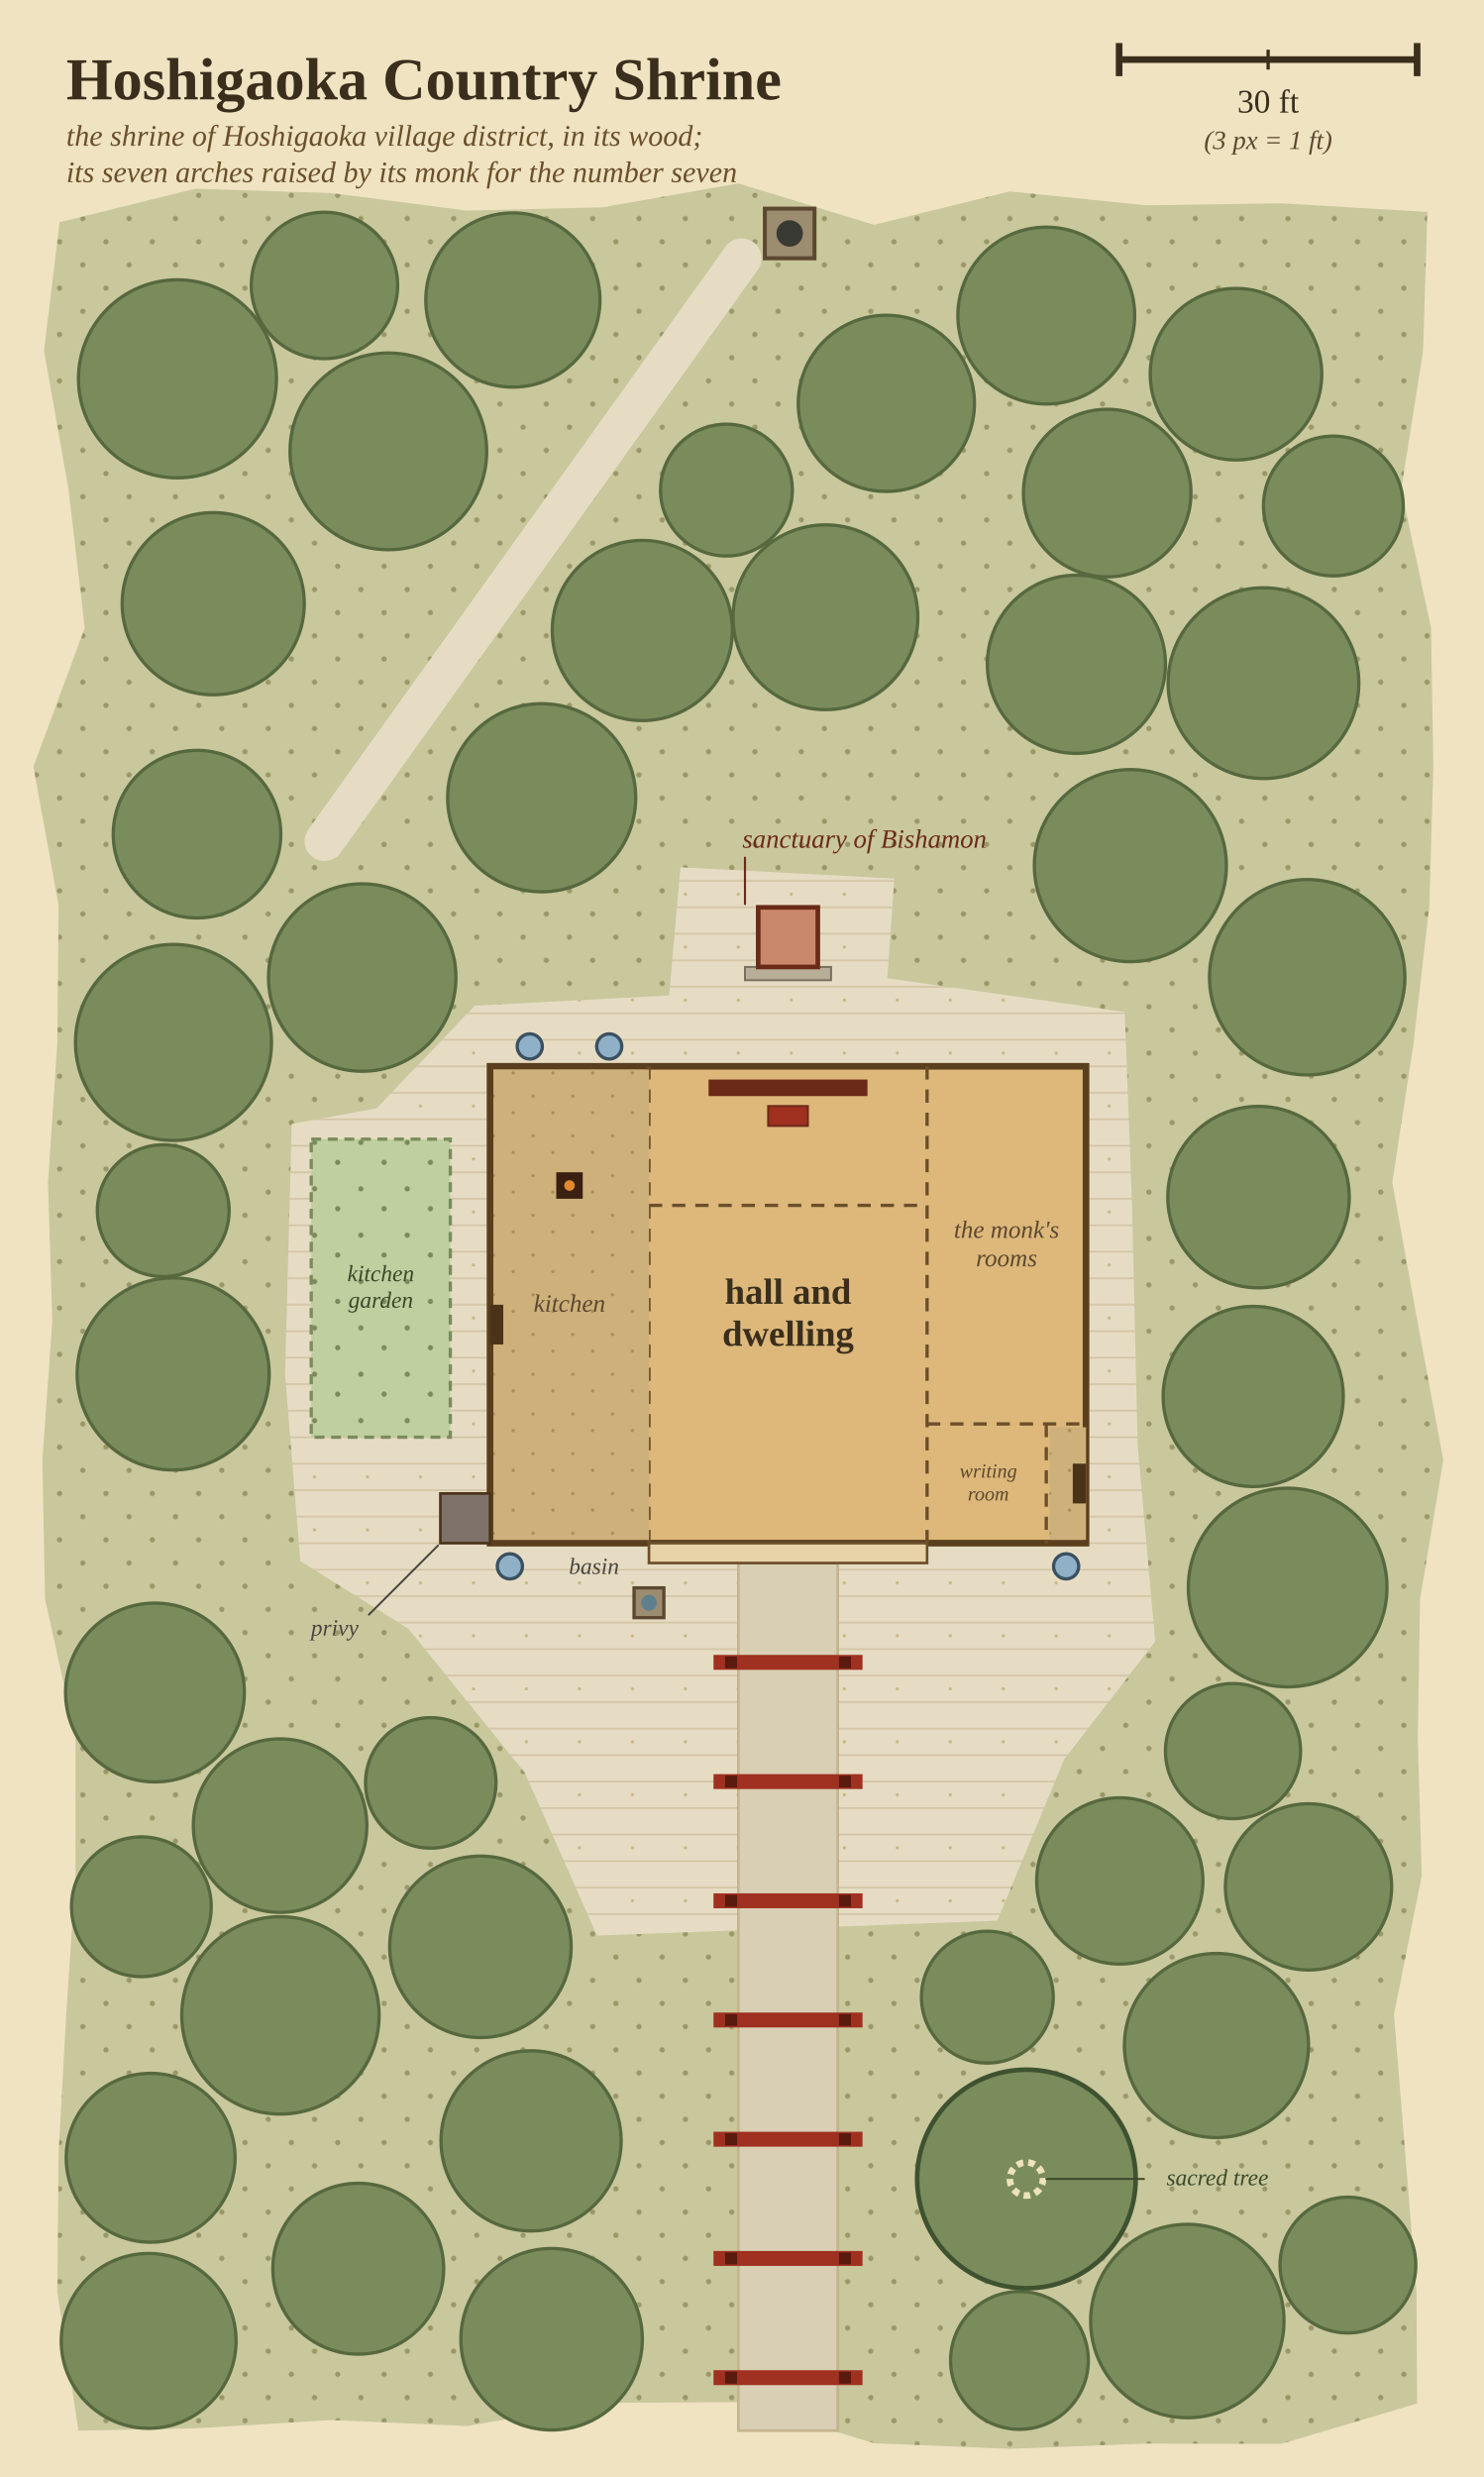
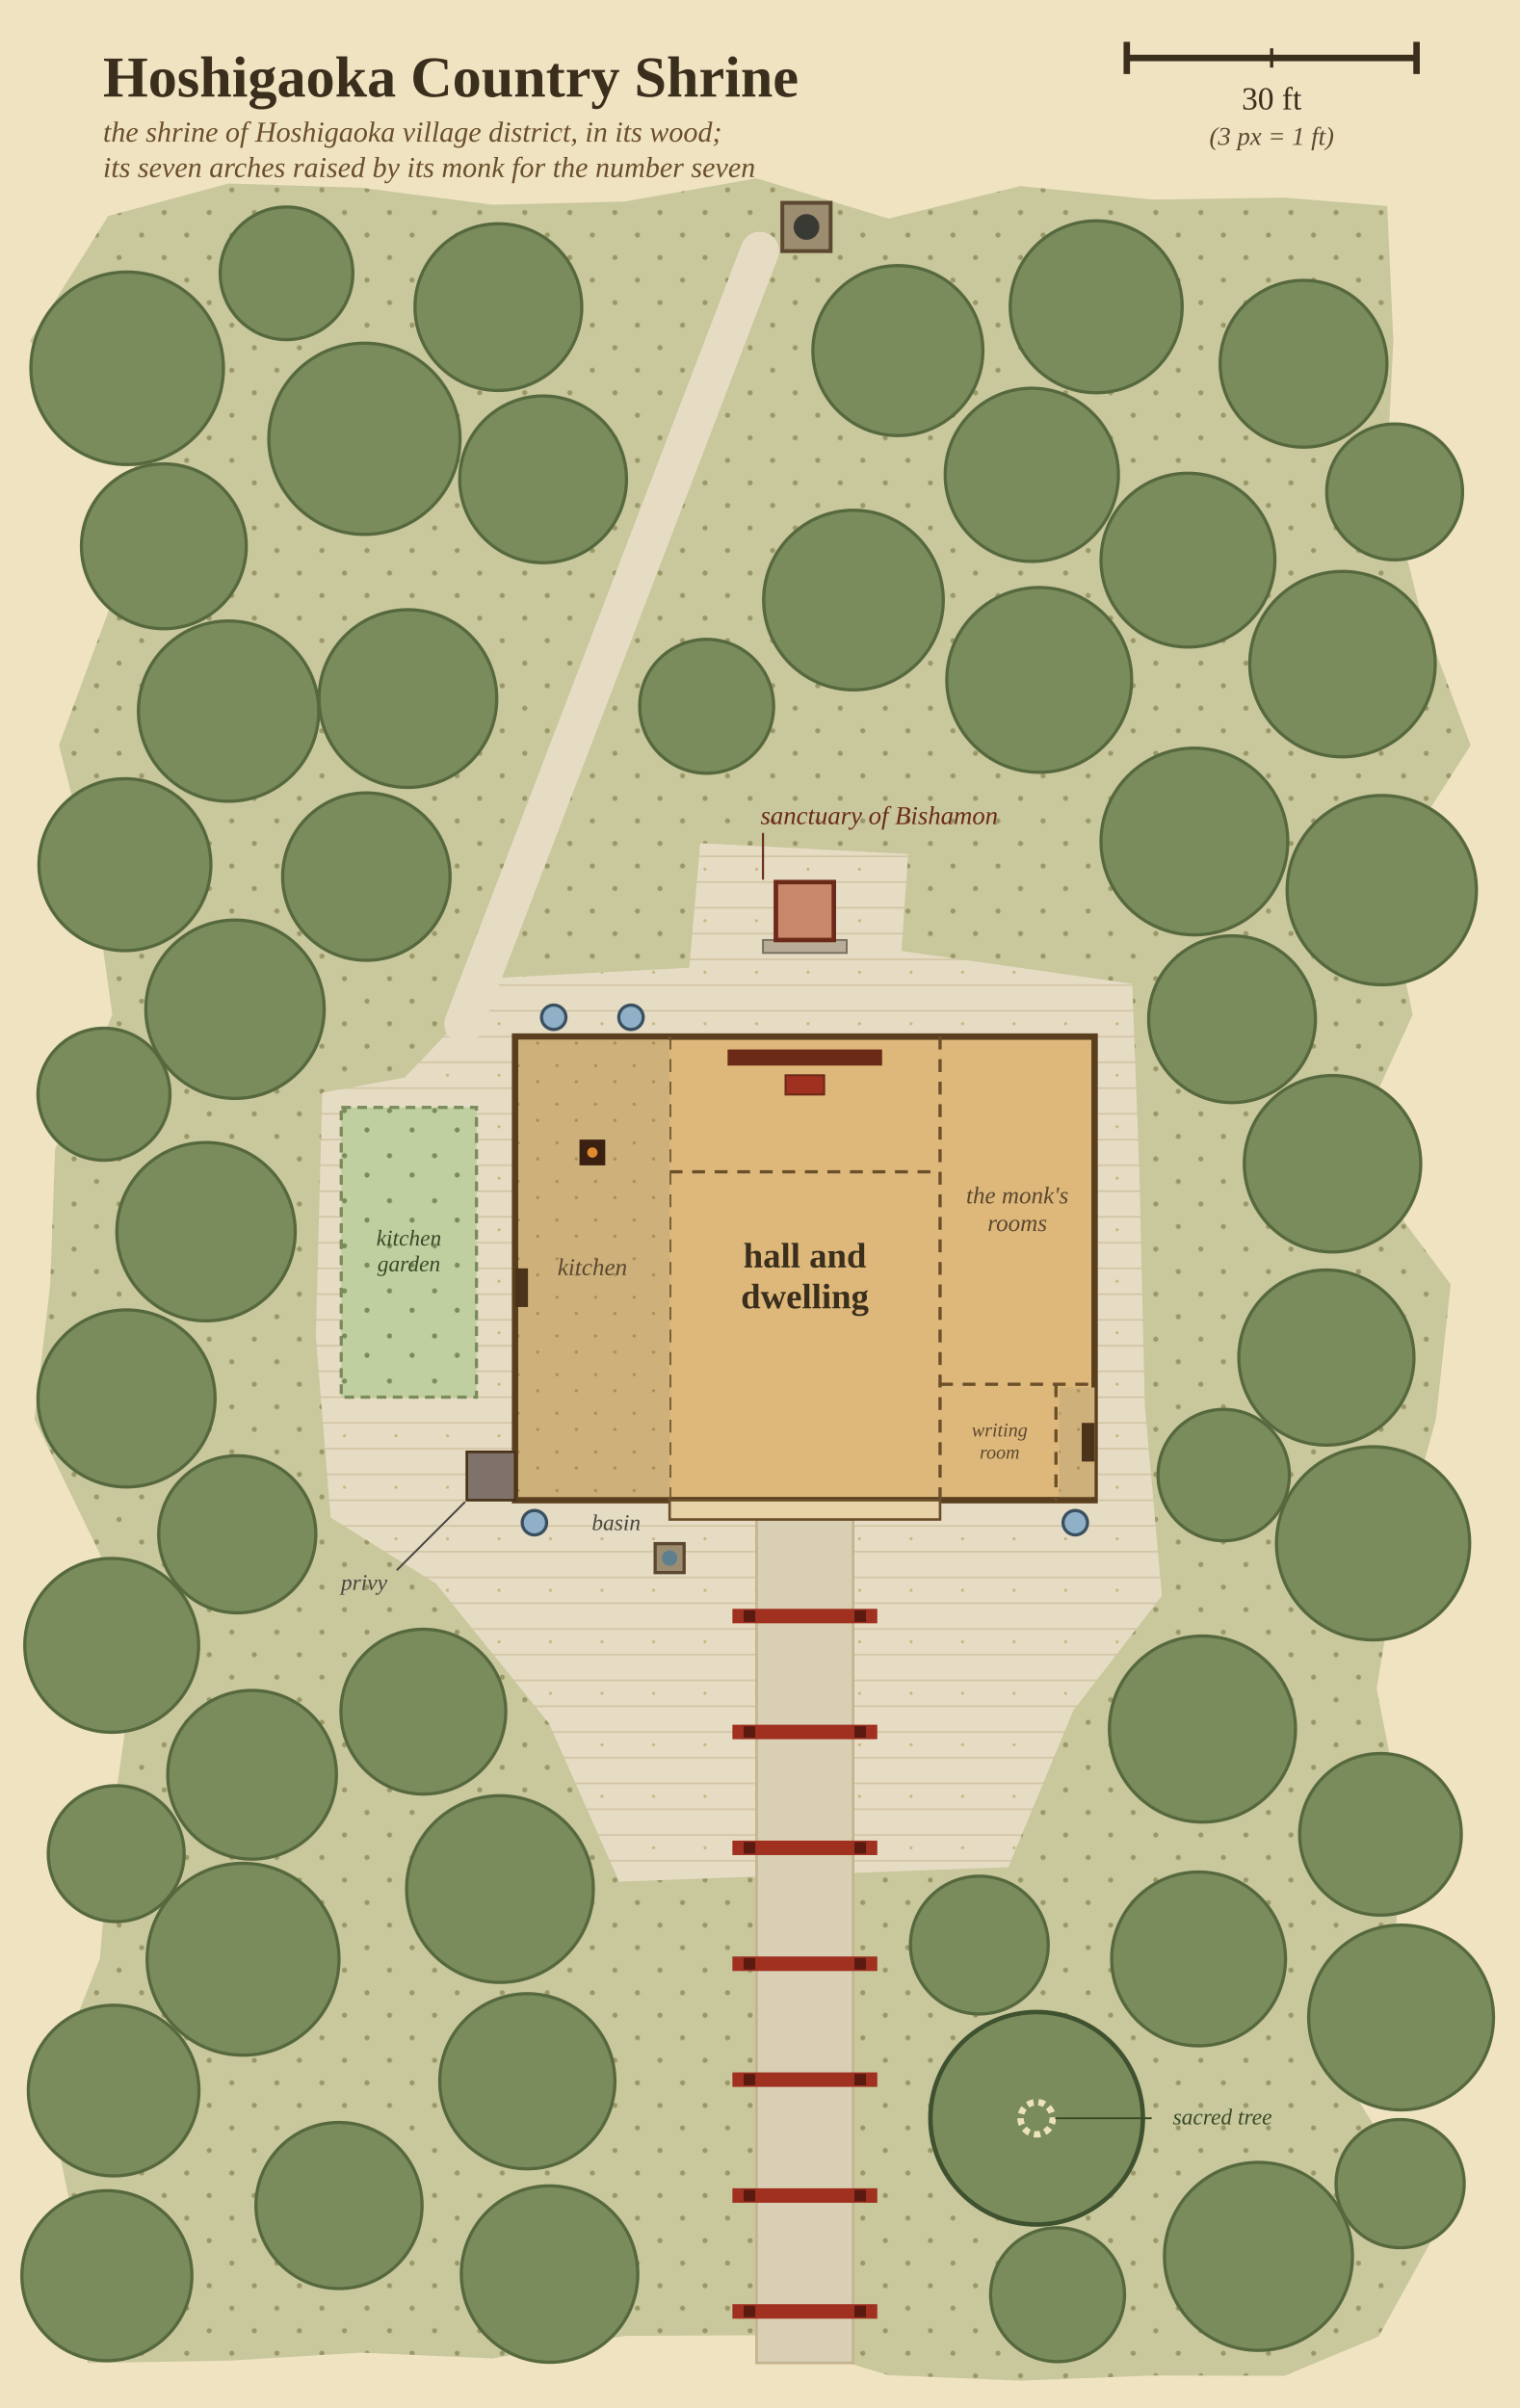
- <svg xmlns="http://www.w3.org/2000/svg" viewBox="202 106 448 748" font-family="Georgia, 'Times New Roman', serif">
+ <svg xmlns="http://www.w3.org/2000/svg" viewBox="190 106 472 748" font-family="Georgia, 'Times New Roman', serif">
  <defs>
    <pattern id="keidai-gravel" patternUnits="userSpaceOnUse" width="16" height="16">
      <rect width="16" height="16" fill="#E6DCC4" />
      <line x1="0" y1="4" x2="16" y2="4" stroke="#D2C4A4" stroke-width="0.5" />
      <line x1="0" y1="12" x2="16" y2="12" stroke="#D2C4A4" stroke-width="0.5" />
      <circle cx="9" cy="8" r="0.5" fill="#C9B884" />
    </pattern>
    <pattern id="grove-floor" patternUnits="userSpaceOnUse" width="14" height="14">
      <rect width="14" height="14" fill="#C9C79C" />
      <circle cx="3" cy="4" r="0.8" fill="#9A9868" />
      <circle cx="10" cy="11" r="0.8" fill="#9A9868" />
    </pattern>
    <pattern id="garden-stipple" patternUnits="userSpaceOnUse" width="14" height="14">
      <rect width="14" height="14" fill="#BFCFA0" />
      <circle cx="3" cy="3" r="0.8" fill="#7A8C5C" />
      <circle cx="10" cy="9" r="0.8" fill="#7A8C5C" />
    </pattern>
    <pattern id="doma-earth" patternUnits="userSpaceOnUse" width="12" height="12">
      <rect width="12" height="12" fill="#CDB07A" />
      <circle cx="3" cy="5" r="0.5" fill="#A88E58" />
      <circle cx="9" cy="10" r="0.5" fill="#A88E58" />
    </pattern>
  </defs>
  <rect x="0" y="0" width="900" height="1400" fill="#EFE3C2" />
  <g data-kind="-">
    <text x="222" y="136" text-anchor="start" font-size="18" font-weight="bold" fill="#3A2E1C">Hoshigaoka Country Shrine</text>
    <text x="222" y="150" text-anchor="start" font-size="9" font-style="italic" fill="#6B4F2A">the shrine of Hoshigaoka village district, in its wood;</text>
    <text x="222" y="161" text-anchor="start" font-size="9" font-style="italic" fill="#6B4F2A">its seven arches raised by its monk for the number seven</text>
  </g>
  <rect x="220" y="170" width="410" height="670" fill="none" id="precinct" />
-   <polygon points="220.0,173.1 261.0,163.0 302.0,164.3 343.0,169.6 384.0,168.6 425.0,161.4 466.0,173.9 507.0,163.8 548.0,168.0 589.0,167.4 633.1,170.0 631.8,211.9 625.2,253.8 634.2,295.6 634.9,337.5 633.7,379.4 628.9,421.2 622.5,463.1 630.1,505.0 637.9,546.9 630.9,588.8 630.2,630.6 631.4,672.5 623.0,714.4 626.4,756.2 629.8,798.1 630.0,831.8 589.0,844.0 548.0,843.9 507.0,845.5 466.0,843.8 425.0,831.4 384.0,831.6 343.0,838.6 302.0,836.8 261.0,839.3 225.7,840.0 219.3,798.1 219.7,756.2 222.0,714.4 224.8,672.5 224.8,630.6 215.6,588.8 214.8,546.9 217.8,505.0 216.5,463.1 219.3,421.2 219.7,379.4 212.1,337.5 227.6,295.6 222.7,253.8 215.3,211.9" fill="url(#grove-floor)" />
+   <polygon points="223.6,173.1 261.0,163.0 302.0,164.3 343.0,169.6 384.0,168.6 425.0,161.4 466.0,173.9 507.0,163.8 548.0,168.0 589.0,167.4 620.9,170.0 622.8,211.9 620.7,253.8 631.1,295.6 646.8,337.5 620.0,379.4 628.8,421.2 609.6,463.1 640.6,505.0 636.0,546.9 624.5,588.8 617.6,630.6 625.9,672.5 622.9,714.4 610.5,756.2 636.8,798.1 618.2,831.8 589.0,844.0 548.0,843.9 507.0,845.5 466.0,843.8 425.0,831.4 384.0,831.6 343.0,838.6 302.0,836.8 261.0,839.3 217.2,840.0 213.3,798.1 204.6,756.2 221.0,714.4 224.7,672.5 230.7,630.6 221.1,588.8 200.7,546.9 205.6,505.0 207.1,463.1 224.9,421.2 219.0,379.4 208.3,337.5 223.8,295.6 234.1,253.8 199.3,211.9" fill="url(#grove-floor)" />
  <polygon points="407.5,367.9 472.1,371.3 470.0,401.4 541.7,411.6 543.9,469.9 545.6,542.5 550.9,601.7 523.4,637.3 503.2,686.0 382.3,690.5 360.5,641.3 325.4,597.9 292.7,577.4 288.1,521.2 290.1,445.4 315.7,440.7 345.4,409.7 404.1,406.6" fill="url(#keidai-gravel)" />
-   <path d="M300,360 L426,184" fill="none" stroke="#E6DCC4" stroke-width="12" stroke-linecap="round" />
+   <path d="M334,424 L426,184" fill="none" stroke="#E6DCC4" stroke-width="12" stroke-linecap="round" />
  <g id="grove" data-kind="shrine grove" fill="#7A8C5C" stroke="#56683E" stroke-width="1">
-     <circle cx="543.4" cy="367.4" r="29.0" />
-     <circle cx="310.2" cy="791.1" r="25.8" />
-     <circle cx="254.4" cy="420.8" r="29.6" />
-     <circle cx="582.1" cy="467.5" r="27.4" />
-     <circle cx="451.3" cy="292.4" r="27.9" />
-     <circle cx="319.3" cy="242.3" r="29.7" />
-     <circle cx="362.4" cy="752.5" r="27.2" />
-     <circle cx="286.6" cy="657.3" r="26.2" />
-     <circle cx="518.0" cy="201.3" r="26.7" />
-     <circle cx="597.2" cy="675.8" r="25.1" />
-     <circle cx="583.6" cy="312.3" r="28.8" />
-     <circle cx="575.3" cy="219.0" r="25.9" />
-     <circle cx="560.6" cy="806.9" r="29.2" />
-     <circle cx="286.7" cy="714.6" r="29.8" />
-     <circle cx="254.3" cy="520.9" r="29.0" />
-     <circle cx="569.4" cy="723.7" r="27.8" />
-     <circle cx="590.9" cy="585.4" r="30.0" />
-     <circle cx="246.9" cy="812.9" r="26.4" />
-     <circle cx="365.6" cy="346.9" r="28.4" />
-     <circle cx="469.7" cy="227.8" r="26.6" />
-     <circle cx="266.4" cy="288.3" r="27.5" />
-     <circle cx="255.6" cy="220.4" r="29.9" />
-     <circle cx="347.1" cy="693.9" r="27.4" />
-     <circle cx="527.1" cy="306.6" r="26.9" />
-     <circle cx="248.8" cy="617.1" r="27.0" />
-     <circle cx="368.6" cy="812.4" r="27.4" />
-     <circle cx="580.5" cy="527.7" r="27.2" />
-     <circle cx="261.5" cy="357.9" r="25.3" />
-     <circle cx="596.8" cy="401.1" r="29.5" />
-     <circle cx="311.4" cy="401.2" r="28.3" />
-     <circle cx="540.2" cy="674.0" r="25.1" />
-     <circle cx="396.0" cy="296.4" r="27.2" />
-     <circle cx="356.9" cy="196.6" r="26.3" />
-     <circle cx="247.5" cy="757.6" r="25.5" />
-     <circle cx="536.4" cy="254.9" r="25.3" />
-     <circle cx="604.7" cy="258.8" r="21.1" />
-     <circle cx="244.7" cy="681.8" r="21.1" />
-     <circle cx="251.3" cy="471.6" r="19.9" />
-     <circle cx="509.9" cy="818.8" r="20.8" />
-     <circle cx="500.2" cy="709.1" r="19.9" />
-     <circle cx="421.4" cy="254.0" r="19.9" />
-     <circle cx="300.0" cy="192.2" r="22.1" />
-     <circle cx="574.4" cy="634.8" r="20.4" />
-     <circle cx="609.1" cy="790.0" r="20.5" />
-     <circle cx="332.1" cy="644.4" r="19.7" />
+     <circle cx="563.5" cy="643.1" r="28.9" />
+     <circle cx="561.0" cy="367.4" r="29.0" />
+     <circle cx="295.3" cy="791.1" r="25.8" />
+     <circle cx="263.0" cy="419.5" r="27.7" />
+     <circle cx="261.0" cy="326.9" r="28.0" />
+     <circle cx="603.9" cy="467.5" r="27.4" />
+     <circle cx="455.1" cy="292.4" r="27.9" />
+     <circle cx="303.2" cy="242.3" r="29.7" />
+     <circle cx="562.3" cy="714.5" r="27.0" />
+     <circle cx="353.8" cy="752.5" r="27.2" />
+     <circle cx="268.3" cy="657.3" r="26.2" />
+     <circle cx="530.5" cy="201.3" r="26.7" />
+     <circle cx="618.8" cy="675.8" r="25.1" />
+     <circle cx="229.3" cy="540.4" r="27.5" />
+     <circle cx="607.0" cy="312.3" r="28.8" />
+     <circle cx="594.9" cy="219.0" r="25.9" />
+     <circle cx="344.8" cy="201.4" r="25.9" />
+     <circle cx="580.9" cy="806.9" r="29.2" />
+     <circle cx="265.5" cy="714.6" r="29.8" />
+     <circle cx="468.9" cy="214.9" r="26.4" />
+     <circle cx="616.5" cy="585.4" r="30.0" />
+     <circle cx="223.2" cy="812.9" r="26.4" />
+     <circle cx="619.2" cy="382.5" r="29.4" />
+     <circle cx="316.7" cy="323.0" r="27.6" />
+     <circle cx="559.0" cy="280.0" r="27.0" />
+     <circle cx="512.8" cy="317.2" r="28.7" />
+     <circle cx="229.5" cy="220.4" r="29.9" />
+     <circle cx="345.3" cy="692.8" r="29.0" />
+     <circle cx="254.0" cy="488.6" r="27.7" />
+     <circle cx="224.7" cy="617.1" r="27.0" />
+     <circle cx="360.7" cy="812.4" r="27.4" />
+     <circle cx="602.0" cy="527.7" r="27.2" />
+     <circle cx="321.5" cy="637.7" r="25.6" />
+     <circle cx="303.8" cy="378.3" r="26.0" />
+     <circle cx="510.5" cy="253.5" r="26.9" />
+     <circle cx="625.2" cy="732.7" r="28.7" />
+     <circle cx="228.8" cy="374.6" r="26.7" />
+     <circle cx="240.9" cy="275.7" r="25.6" />
+     <circle cx="225.3" cy="755.4" r="26.5" />
+     <circle cx="572.7" cy="422.6" r="25.9" />
+     <circle cx="358.7" cy="254.9" r="25.9" />
+     <circle cx="409.5" cy="325.4" r="20.8" />
+     <circle cx="623.2" cy="258.8" r="21.1" />
+     <circle cx="279.0" cy="190.9" r="20.6" />
+     <circle cx="226.1" cy="681.8" r="21.1" />
+     <circle cx="494.2" cy="710.2" r="21.4" />
+     <circle cx="518.5" cy="818.8" r="20.8" />
+     <circle cx="263.7" cy="582.6" r="24.4" />
+     <circle cx="570.1" cy="564.2" r="20.4" />
+     <circle cx="222.3" cy="445.9" r="20.5" />
+     <circle cx="624.9" cy="784.3" r="19.9" />
  </g>
  <g data-kind="sacred tree" fill="#7A8C5C" stroke="#3E5230" stroke-width="1.4">
    <circle cx="512.0" cy="764.0" r="33.0" />
  </g>
  <g data-kind="approach">
    <rect x="425" y="578" width="30" height="262" fill="#D9CFB4" stroke="#C4B48E" stroke-width="0.8" id="approach" />
  </g>
  <g data-kind="torii">
    <rect x="417.5" y="821" width="45" height="6" fill="none" id="arch" />
    <line x1="417.5" y1="824" x2="462.5" y2="824" stroke="#A03020" stroke-width="4.5" />
    <rect x="421" y="822.2" width="3.6" height="3.6" fill="#5A1A10" />
    <rect x="455.4" y="822.2" width="3.6" height="3.6" fill="#5A1A10" />
  </g>
  <g data-kind="torii">
    <rect x="417.5" y="785" width="45" height="6" fill="none" id="arch" />
    <line x1="417.5" y1="788" x2="462.5" y2="788" stroke="#A03020" stroke-width="4.5" />
    <rect x="421" y="786.2" width="3.6" height="3.6" fill="#5A1A10" />
    <rect x="455.4" y="786.2" width="3.6" height="3.6" fill="#5A1A10" />
  </g>
  <g data-kind="torii">
    <rect x="417.5" y="749" width="45" height="6" fill="none" id="arch" />
    <line x1="417.5" y1="752" x2="462.5" y2="752" stroke="#A03020" stroke-width="4.5" />
    <rect x="421" y="750.2" width="3.6" height="3.6" fill="#5A1A10" />
    <rect x="455.4" y="750.2" width="3.6" height="3.6" fill="#5A1A10" />
  </g>
  <g data-kind="torii">
    <rect x="417.5" y="713" width="45" height="6" fill="none" id="arch" />
    <line x1="417.5" y1="716" x2="462.5" y2="716" stroke="#A03020" stroke-width="4.5" />
    <rect x="421" y="714.2" width="3.6" height="3.6" fill="#5A1A10" />
    <rect x="455.4" y="714.2" width="3.6" height="3.6" fill="#5A1A10" />
  </g>
  <g data-kind="torii">
    <rect x="417.5" y="677" width="45" height="6" fill="none" id="arch" />
    <line x1="417.5" y1="680" x2="462.5" y2="680" stroke="#A03020" stroke-width="4.5" />
    <rect x="421" y="678.2" width="3.6" height="3.6" fill="#5A1A10" />
    <rect x="455.4" y="678.2" width="3.6" height="3.6" fill="#5A1A10" />
  </g>
  <g data-kind="torii">
    <rect x="417.5" y="641" width="45" height="6" fill="none" id="arch" />
    <line x1="417.5" y1="644" x2="462.5" y2="644" stroke="#A03020" stroke-width="4.5" />
    <rect x="421" y="642.2" width="3.6" height="3.6" fill="#5A1A10" />
    <rect x="455.4" y="642.2" width="3.6" height="3.6" fill="#5A1A10" />
  </g>
  <g data-kind="torii">
    <rect x="417.5" y="605" width="45" height="6" fill="none" id="arch" />
    <line x1="417.5" y1="608" x2="462.5" y2="608" stroke="#A03020" stroke-width="4.5" />
    <rect x="421" y="606.2" width="3.6" height="3.6" fill="#5A1A10" />
    <rect x="455.4" y="606.2" width="3.6" height="3.6" fill="#5A1A10" />
  </g>
  <g data-kind="well">
    <rect x="433" y="169" width="15" height="15" fill="#9C8C70" stroke="#5C4830" stroke-width="1.2" id="well" />
    <circle cx="440.5" cy="176.5" r="4" fill="#3A3A34" />
  </g>
  <g data-kind="basin">
    <rect x="393.5" y="585.5" width="9" height="9" fill="#9C8C70" stroke="#5C4830" stroke-width="1" id="basin" />
    <circle cx="398" cy="590" r="2.4" fill="#5E7F8E" />
    <text x="381.4" y="581.3" text-anchor="middle" font-size="7" font-style="italic" fill="#4A4640">basin</text>
  </g>
  <g data-kind="hall and dwelling">
    <rect x="350" y="428" width="180" height="144" fill="#DDB87A" stroke="#5A3F1E" stroke-width="2" id="hall" />
    <g stroke="#6B4F2A" stroke-width="1" stroke-dasharray="4 3" fill="none">
      <line x1="398" y1="428" x2="398" y2="572" />
      <line x1="482" y1="428" x2="482" y2="572" />
      <line x1="482" y1="536" x2="530" y2="536" />
      <line x1="518" y1="536" x2="518" y2="572" />
      <line x1="398" y1="470" x2="482" y2="470" />
    </g>
    <rect x="398" y="572" width="84" height="6" fill="#E8D2A8" stroke="#6B4F2A" stroke-width="0.8" />
    <rect x="416" y="432" width="48" height="5" fill="#6B2A18" />
    <rect x="434" y="440" width="12" height="6" fill="#A03020" stroke="#6B2A18" stroke-width="0.6" />
    <text x="440.0" y="499.7" text-anchor="middle" font-size="11" font-weight="bold" fill="#3A2E1C">hall and</text>
    <text x="440.0" y="512.4" text-anchor="middle" font-size="11" font-weight="bold" fill="#3A2E1C">dwelling</text>
  </g>
  <g data-kind="kitchen" data-part-of="hall and dwelling">
    <rect x="351" y="429" width="47" height="142" fill="url(#doma-earth)" />
    <rect x="370" y="460" width="8" height="8" fill="#3A2010" />
    <circle cx="374" cy="464" r="1.6" fill="#E08A30" />
    <rect x="350" y="500" width="4" height="12" fill="#4A3318" />
    <text x="374.0" y="502.1" text-anchor="middle" font-size="7.5" font-style="italic" fill="#5C4830">kitchen</text>
  </g>
  <g data-kind="the monk's rooms" data-part-of="hall and dwelling">
    <rect x="483" y="429" width="46" height="106" fill="none" />
    <text x="506.0" y="479.8" text-anchor="middle" font-size="7.5" font-style="italic" fill="#5C4830">the monk's</text>
    <text x="506.0" y="488.4" text-anchor="middle" font-size="7.5" font-style="italic" fill="#5C4830">rooms</text>
  </g>
  <g data-kind="writing room" data-part-of="hall and dwelling">
    <rect x="483" y="537" width="35" height="34" fill="none" />
    <text x="500.5" y="552.2" text-anchor="middle" font-size="6" font-style="italic" fill="#5C4830">writing</text>
    <text x="500.5" y="559.1" text-anchor="middle" font-size="6" font-style="italic" fill="#5C4830">room</text>
  </g>
  <g data-kind="genkan" data-part-of="hall and dwelling">
    <rect x="519" y="537" width="11" height="34" fill="url(#doma-earth)" />
    <rect x="526" y="548" width="4" height="12" fill="#4A3318" />
  </g>
  <g data-kind="sanctuary">
    <rect x="427" y="398" width="26" height="4" fill="#B8AE98" stroke="#7A7060" stroke-width="0.6" />
    <rect x="431" y="380" width="18" height="18" fill="#C9876C" stroke="#6B2A18" stroke-width="1.4" id="sanctuary" />
    <text x="463.1" y="362.0" text-anchor="middle" font-size="8" font-style="italic" fill="#6B2A18">sanctuary of Bishamon</text>
    <line x1="427.0" y1="365.0" x2="427.0" y2="379.0" stroke="#6B2A18" stroke-width="0.64" stroke-linecap="round" data-leader="1" />
  </g>
  <g data-kind="latrine">
    <rect x="335" y="557" width="15" height="15" fill="#7E726A" stroke="#4A3318" stroke-width="0.8" />
    <text x="303.1" y="599.9" text-anchor="middle" font-size="7" font-style="italic" fill="#4A4640">privy</text>
    <line x1="313.4" y1="593.6" x2="334.3" y2="572.7" stroke="#4A4640" stroke-width="0.60" stroke-linecap="round" data-leader="1" />
  </g>
  <g data-kind="vegetable garden">
    <rect x="296" y="450" width="42" height="90" fill="url(#garden-stipple)" stroke="#7A8C5C" stroke-width="1" stroke-dasharray="3 2" id="kitchen_garden" />
    <text x="317.0" y="492.9" text-anchor="middle" font-size="7" font-style="italic" fill="#3A4A28">kitchen</text>
    <text x="317.0" y="500.9" text-anchor="middle" font-size="7" font-style="italic" fill="#3A4A28">garden</text>
  </g>
  <g data-kind="fire-water tubs" id="fire_water">
    <g fill="#8FB0C6" stroke="#3A5060" stroke-width="1">
      <circle cx="362" cy="422" r="3.8" />
      <circle cx="386" cy="422" r="3.8" />
      <circle cx="356" cy="579" r="3.8" />
      <circle cx="524" cy="579" r="3.8" />
    </g>
  </g>
  <g data-kind="sacred tree">
    <path d="M507.0,764.0 a5,5 0 1,0 10,0 a5,5 0 1,0 -10,0" fill="none" stroke="#EDE3B8" stroke-width="2" stroke-dasharray="2 1.5" />
    <text x="569.7" y="765.9" text-anchor="middle" font-size="7" font-style="italic" fill="#3A4A28">sacred tree</text>
    <line x1="547.5" y1="764.0" x2="518.0" y2="764.0" stroke="#3A4A28" stroke-width="0.60" stroke-linecap="round" data-leader="1" />
  </g>
  <g data-kind="-">
    <g stroke="#3A2E1C">
      <line x1="540" y1="124" x2="630" y2="124" stroke-width="2" />
      <line x1="540" y1="119" x2="540" y2="129" stroke-width="2" />
      <line x1="630" y1="119" x2="630" y2="129" stroke-width="2" />
      <line x1="585" y1="121" x2="585" y2="127" stroke-width="1" />
    </g>
    <text x="585" y="140" text-anchor="middle" font-size="10" fill="#3A2E1C">30 ft</text>
    <text x="585" y="151" text-anchor="middle" font-size="8" font-style="italic" fill="#5C4830">(3 px = 1 ft)</text>
  </g>
</svg>
